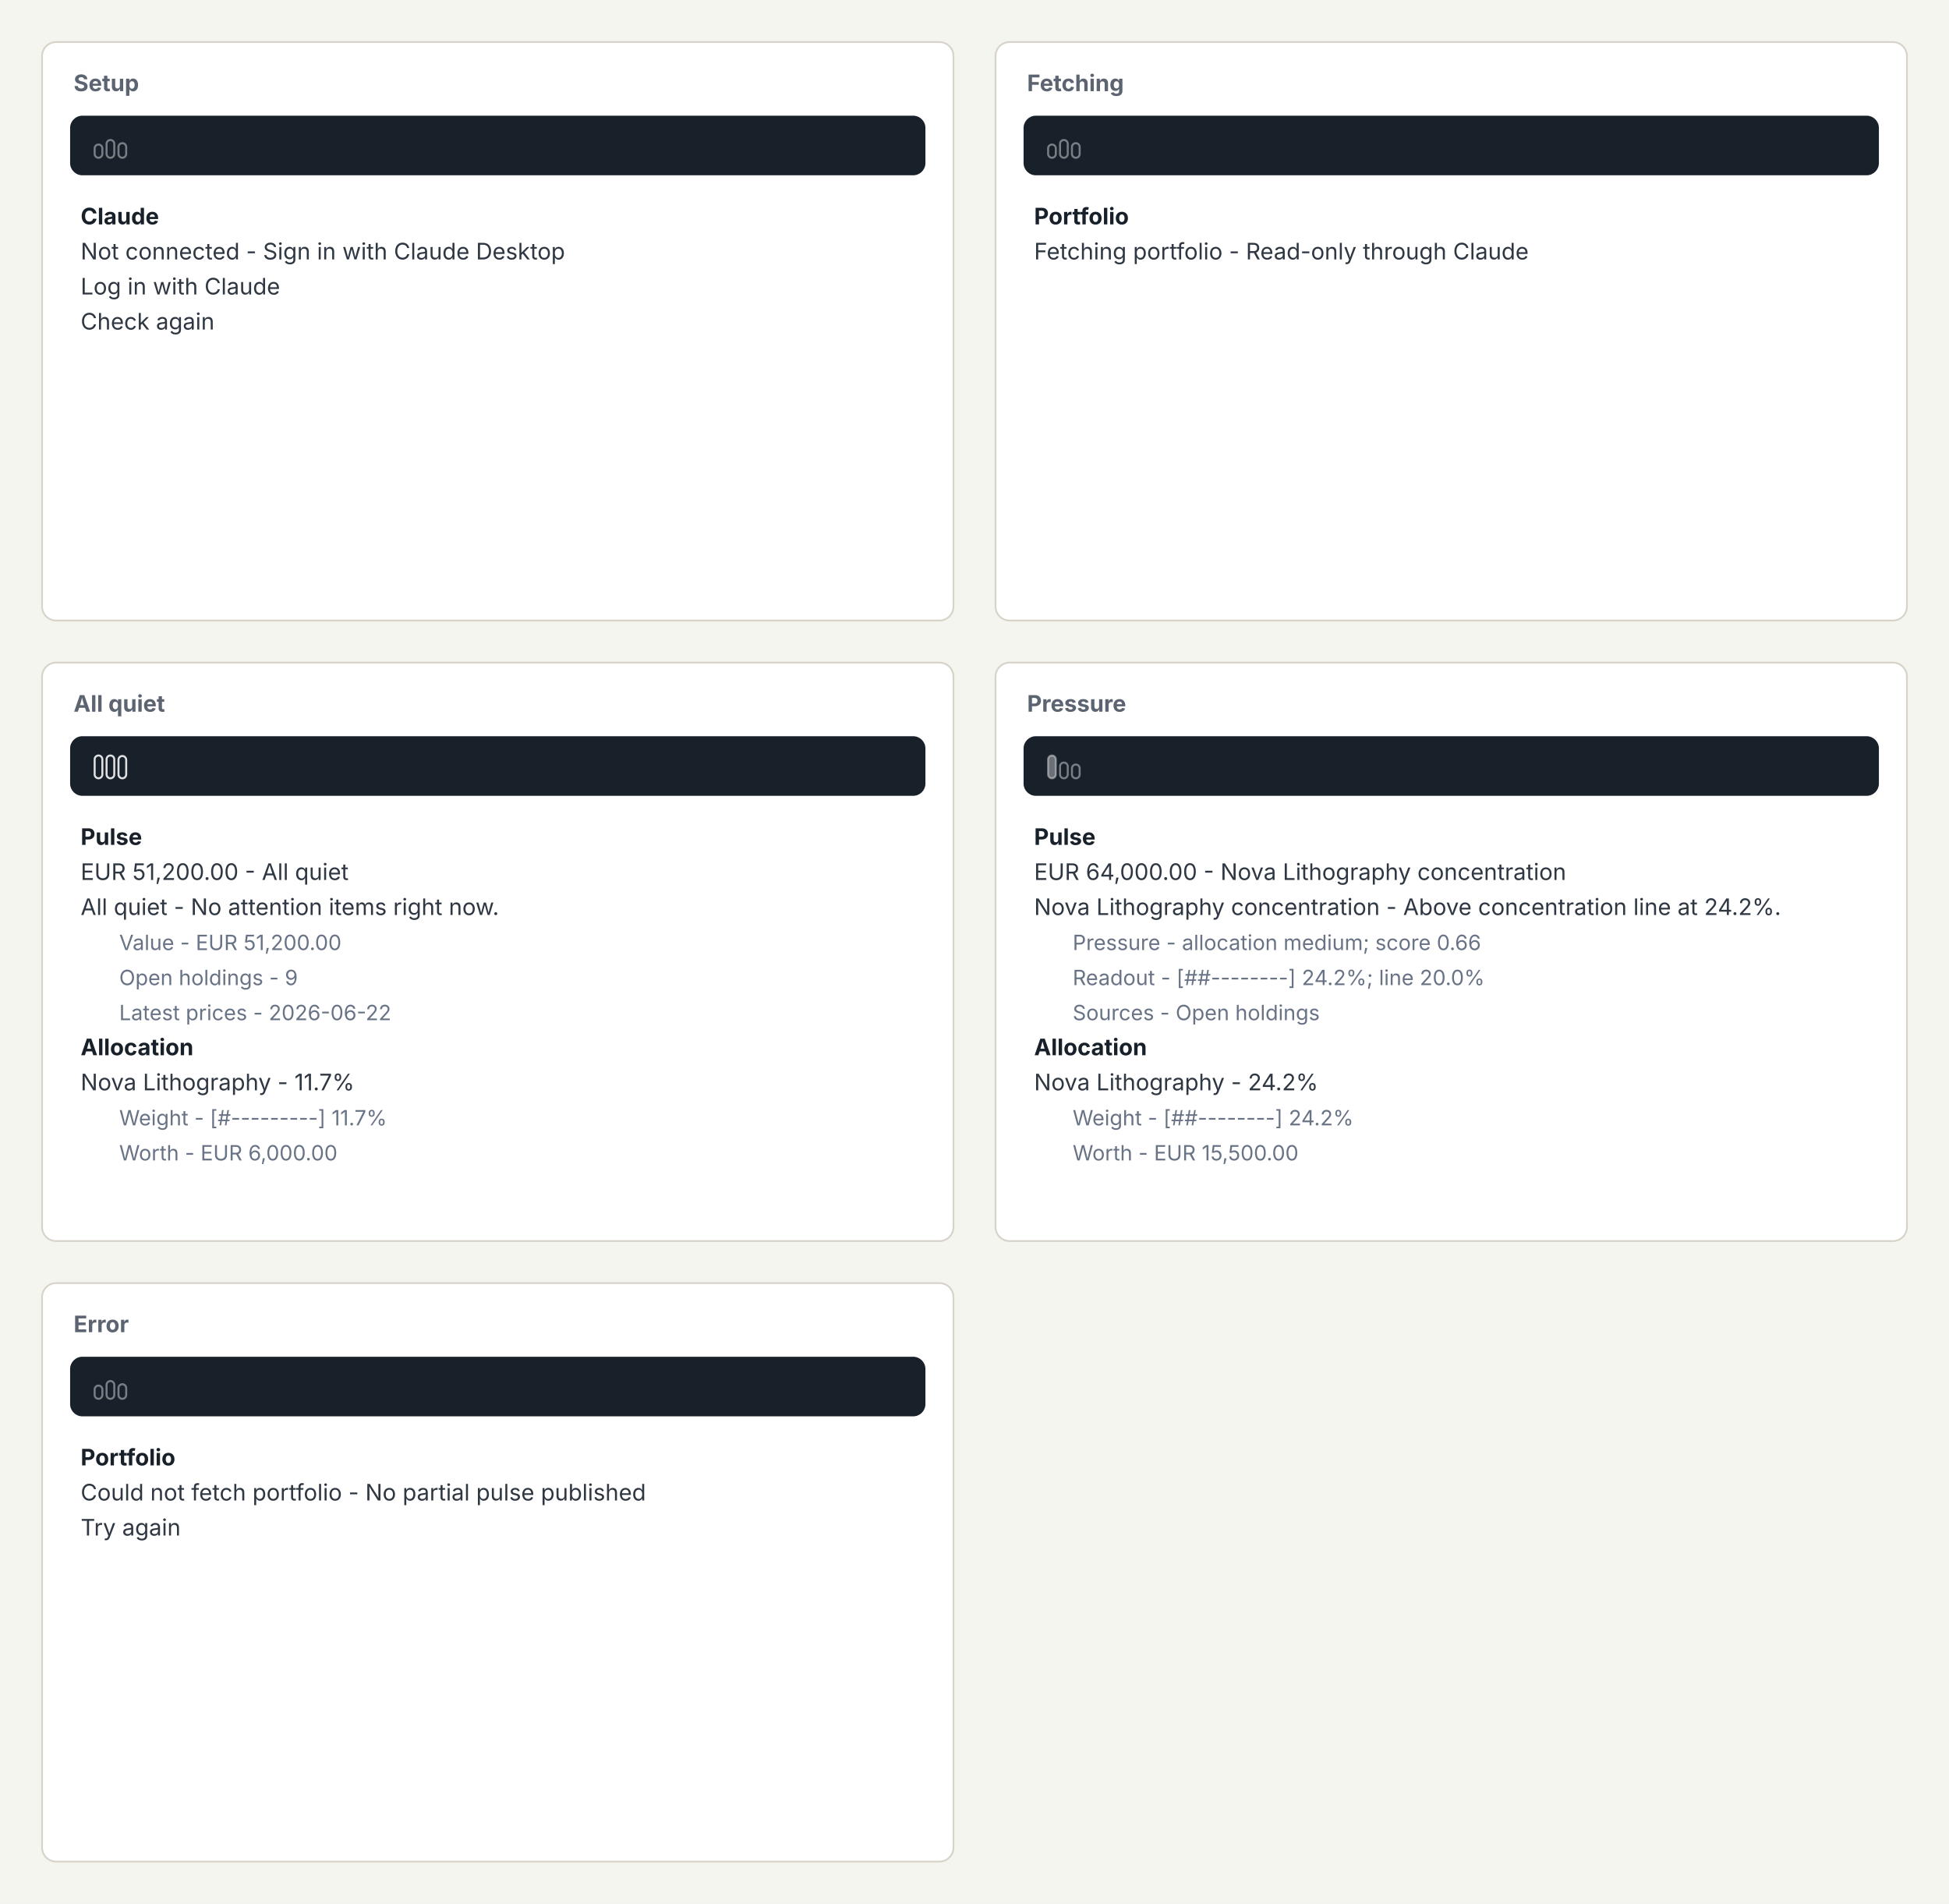
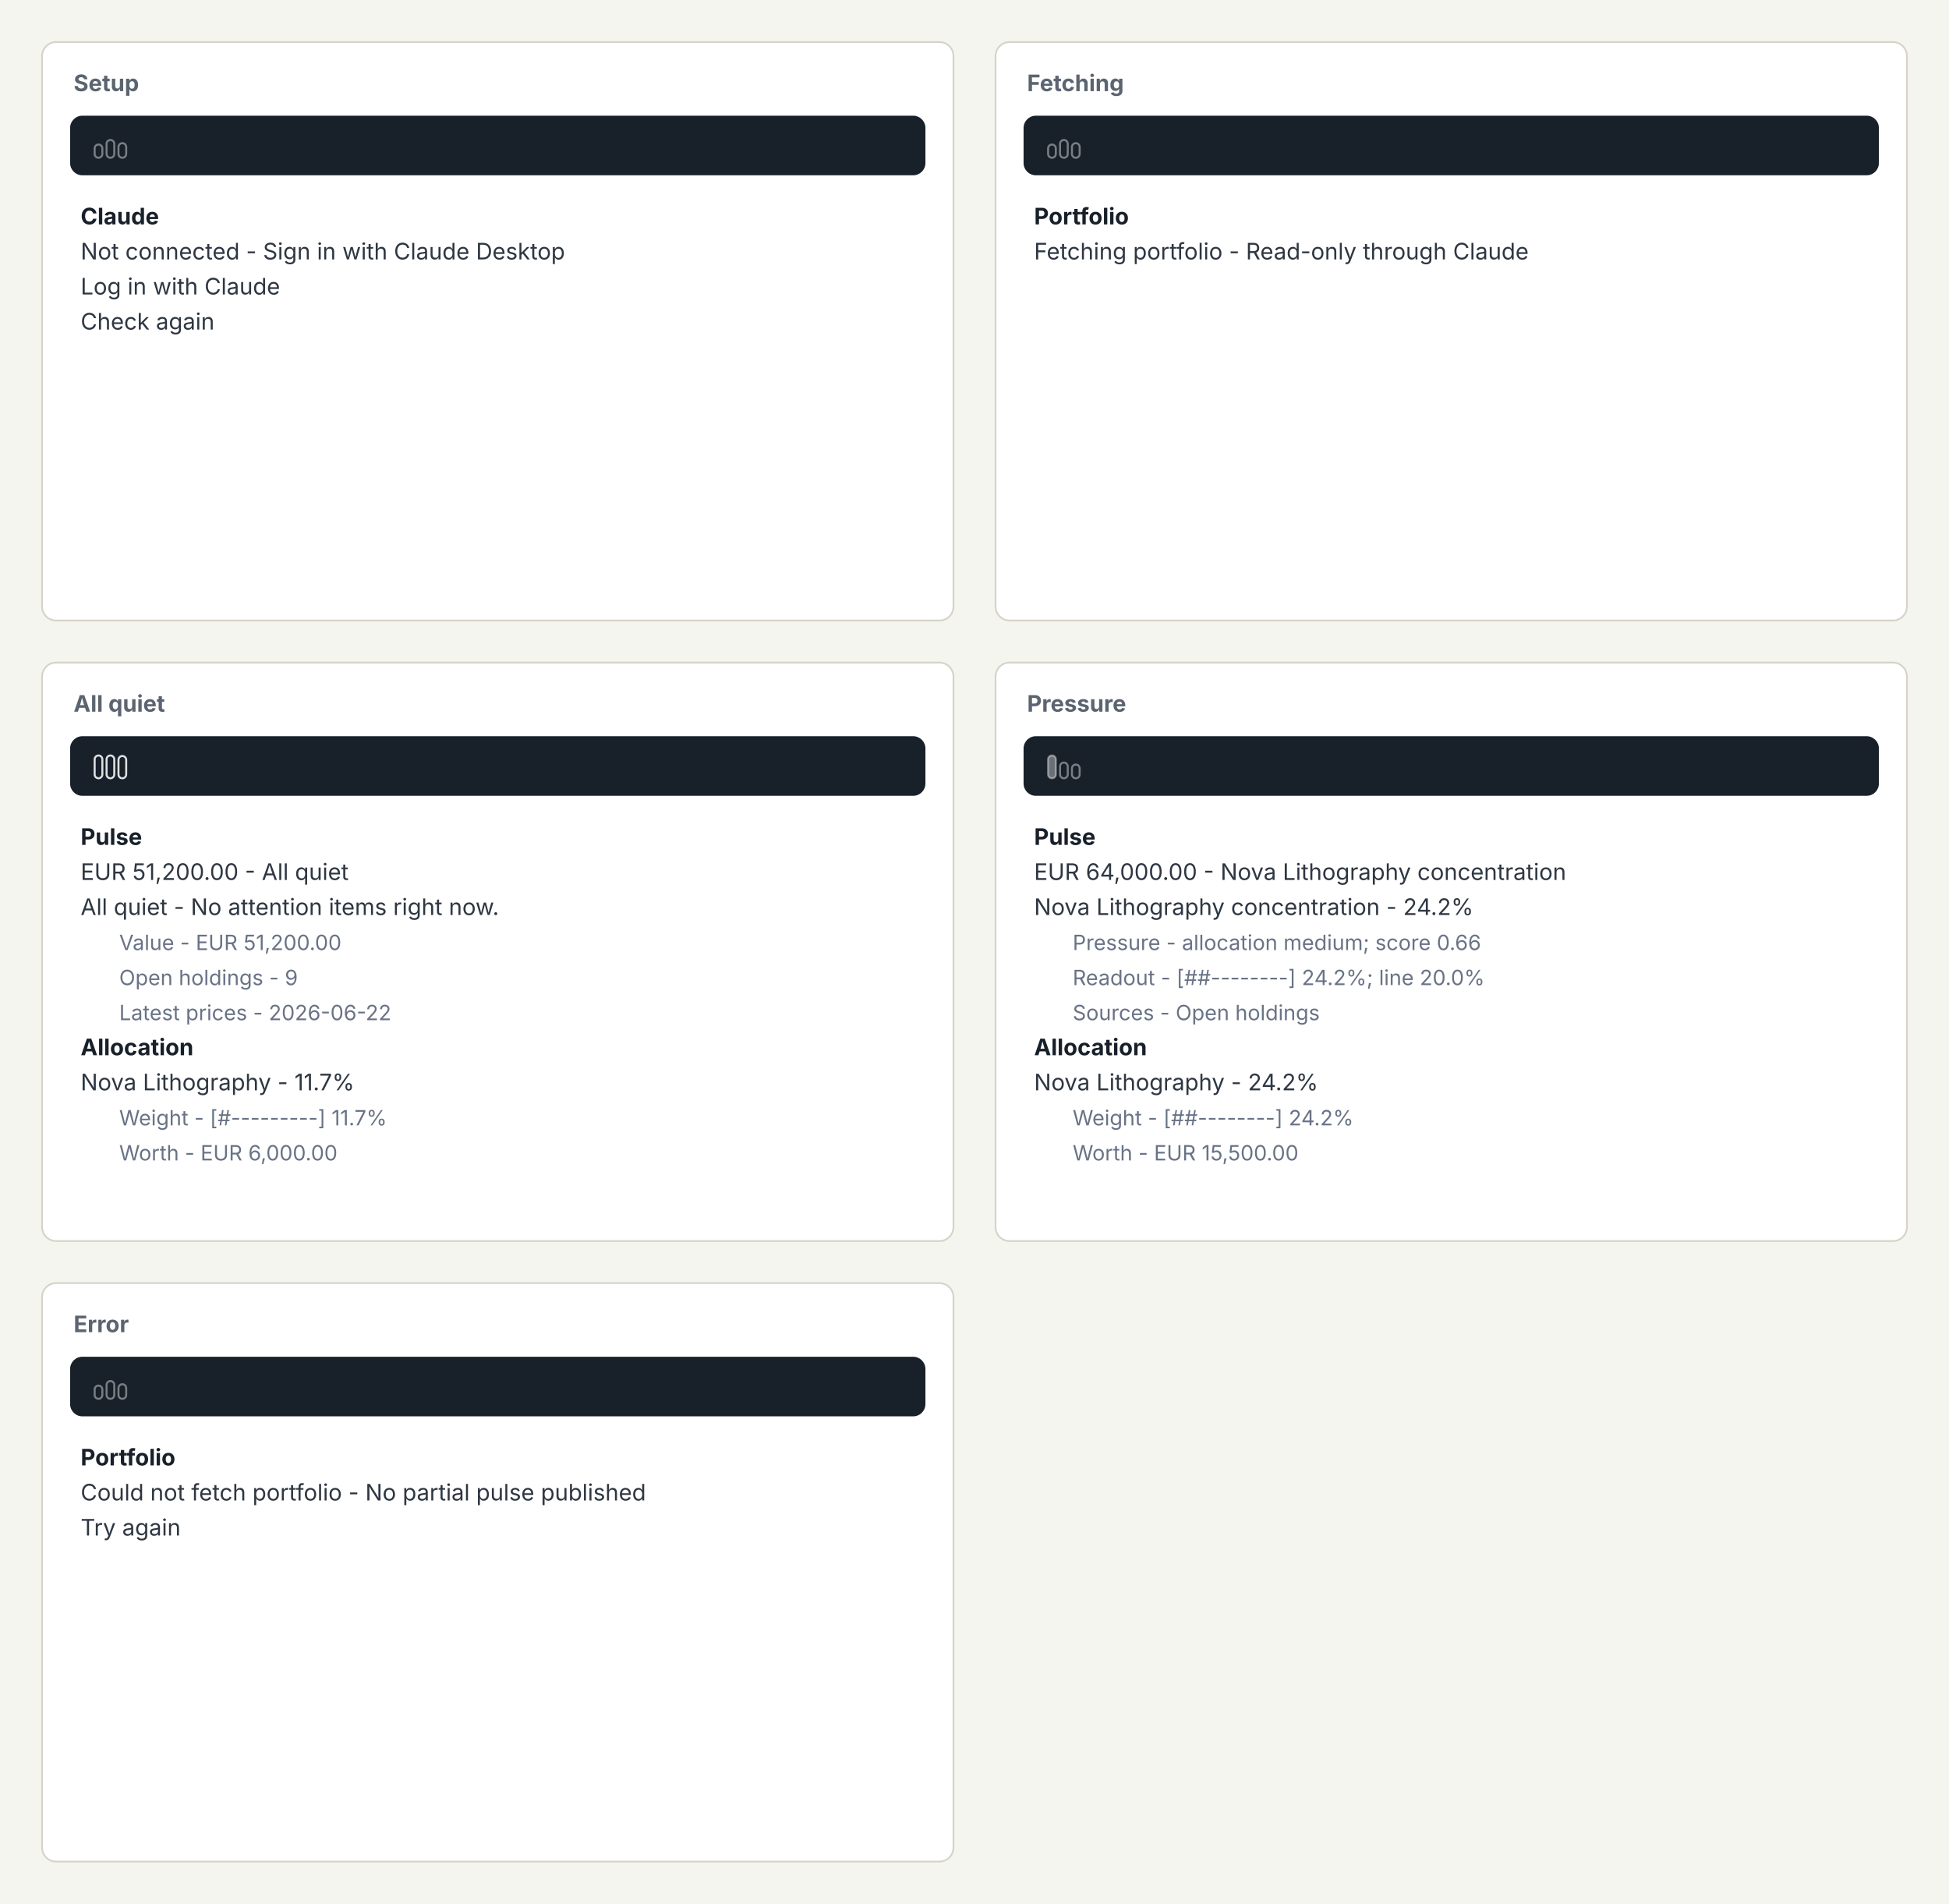
<svg xmlns="http://www.w3.org/2000/svg" width="1112" height="1086" viewBox="0 0 1112 1086">
  <rect width="100%" height="100%" fill="#f5f5f0" />
  <g>
    <rect x="24" y="24" width="520" height="330" rx="8" class="card" />
    <text x="42" y="52" class="label">Setup</text>
    <rect x="40" y="66" width="488" height="34" rx="7" class="status" />
    <g>
      <rect x="54.00" y="82.46" width="4.40" height="7.54" rx="2.20" fill="none" stroke="#ffffff" stroke-width="1.15" opacity="0.42" />
      <rect x="60.80" y="79.86" width="4.40" height="10.14" rx="2.20" fill="none" stroke="#ffffff" stroke-width="1.15" opacity="0.42" />
      <rect x="67.60" y="81.68" width="4.40" height="8.32" rx="2.20" fill="none" stroke="#ffffff" stroke-width="1.15" opacity="0.42" />
    </g>
    <text x="46" y="128" class="section">Claude</text>
    <text x="46" y="148" class="row">Not connected - Sign in with Claude Desktop</text>
    <text x="46" y="168" class="row">Log in with Claude</text>
    <text x="46" y="188" class="row">Check again</text>
  </g>
  <g>
    <rect x="568" y="24" width="520" height="330" rx="8" class="card" />
    <text x="586" y="52" class="label">Fetching</text>
    <rect x="584" y="66" width="488" height="34" rx="7" class="status" />
    <g>
      <rect x="598.00" y="82.46" width="4.40" height="7.54" rx="2.20" fill="none" stroke="#ffffff" stroke-width="1.15" opacity="0.42" />
      <rect x="604.80" y="79.86" width="4.40" height="10.14" rx="2.20" fill="none" stroke="#ffffff" stroke-width="1.15" opacity="0.42" />
      <rect x="611.60" y="81.68" width="4.40" height="8.32" rx="2.20" fill="none" stroke="#ffffff" stroke-width="1.15" opacity="0.42" />
    </g>
    <text x="590" y="128" class="section">Portfolio</text>
    <text x="590" y="148" class="row">Fetching portfolio - Read-only through Claude</text>
  </g>
  <g>
    <rect x="24" y="378" width="520" height="330" rx="8" class="card" />
    <text x="42" y="406" class="label">All quiet</text>
    <rect x="40" y="420" width="488" height="34" rx="7" class="status" />
    <g>
      <rect x="54.00" y="431.00" width="4.40" height="13.00" rx="2.20" fill="none" stroke="#ffffff" stroke-width="1.15" opacity="0.86" />
      <rect x="60.80" y="431.00" width="4.40" height="13.00" rx="2.20" fill="none" stroke="#ffffff" stroke-width="1.15" opacity="0.86" />
      <rect x="67.60" y="431.29" width="4.40" height="12.71" rx="2.20" fill="none" stroke="#ffffff" stroke-width="1.15" opacity="0.86" />
    </g>
    <text x="46" y="482" class="section">Pulse</text>
    <text x="46" y="502" class="row">EUR 51,200.00 - All quiet</text>
    <text x="46" y="522" class="row">All quiet - No attention items right now.</text>
    <text x="68" y="542" class="child">Value - EUR 51,200.00</text>
    <text x="68" y="562" class="child">Open holdings - 9</text>
    <text x="68" y="582" class="child">Latest prices - 2026-06-22</text>
    <text x="46" y="602" class="section">Allocation</text>
    <text x="46" y="622" class="row">Nova Lithography - 11.7%</text>
    <text x="68" y="642" class="child">Weight - [#---------] 11.7%</text>
    <text x="68" y="662" class="child">Worth - EUR 6,000.00</text>
  </g>
  <g>
    <rect x="568" y="378" width="520" height="330" rx="8" class="card" />
    <text x="586" y="406" class="label">Pressure</text>
    <rect x="584" y="420" width="488" height="34" rx="7" class="status" />
    <g>
      <rect x="598.00" y="431.00" width="4.40" height="13.00" rx="2.20" fill="#ffffff" opacity="0.36" />
      <rect x="598.00" y="431.00" width="4.40" height="13.00" rx="2.20" fill="none" stroke="#ffffff" stroke-width="1.15" opacity="0.42" />
      <rect x="604.80" y="435.03" width="4.40" height="8.97" rx="2.20" fill="none" stroke="#ffffff" stroke-width="1.15" opacity="0.42" />
      <rect x="611.60" y="436.17" width="4.40" height="7.83" rx="2.20" fill="none" stroke="#ffffff" stroke-width="1.15" opacity="0.42" />
    </g>
    <text x="590" y="482" class="section">Pulse</text>
    <text x="590" y="502" class="row">EUR 64,000.00 - Nova Lithography concentration</text>
-     <text x="590" y="522" class="row">Nova Lithography concentration - Above concentration line at 24.2%.</text>
+     <text x="590" y="522" class="row">Nova Lithography concentration - 24.2%</text>
    <text x="612" y="542" class="child">Pressure - allocation medium; score 0.66</text>
    <text x="612" y="562" class="child">Readout - [##--------] 24.2%; line 20.0%</text>
    <text x="612" y="582" class="child">Sources - Open holdings</text>
    <text x="590" y="602" class="section">Allocation</text>
    <text x="590" y="622" class="row">Nova Lithography - 24.2%</text>
    <text x="612" y="642" class="child">Weight - [##--------] 24.2%</text>
    <text x="612" y="662" class="child">Worth - EUR 15,500.00</text>
  </g>
  <g>
    <rect x="24" y="732" width="520" height="330" rx="8" class="card" />
    <text x="42" y="760" class="label">Error</text>
    <rect x="40" y="774" width="488" height="34" rx="7" class="status" />
    <g>
      <rect x="54.00" y="790.46" width="4.40" height="7.54" rx="2.20" fill="none" stroke="#ffffff" stroke-width="1.15" opacity="0.42" />
      <rect x="60.80" y="787.86" width="4.40" height="10.14" rx="2.20" fill="none" stroke="#ffffff" stroke-width="1.15" opacity="0.42" />
      <rect x="67.60" y="789.68" width="4.40" height="8.32" rx="2.20" fill="none" stroke="#ffffff" stroke-width="1.15" opacity="0.42" />
    </g>
    <text x="46" y="836" class="section">Portfolio</text>
    <text x="46" y="856" class="row">Could not fetch portfolio - No partial pulse published</text>
    <text x="46" y="876" class="row">Try again</text>
  </g>
  <style>
    .card { fill: #ffffff; stroke: #d7d3c8; }
    .status { fill: #18202a; }
    .label { font: 700 13px -apple-system, BlinkMacSystemFont, sans-serif; fill: #5b6470; }
    .section { font: 700 13px -apple-system, BlinkMacSystemFont, sans-serif; fill: #18202a; }
    .row { font: 13px -apple-system, BlinkMacSystemFont, sans-serif; fill: #2e3742; }
    .child { font: 12px -apple-system, BlinkMacSystemFont, sans-serif; fill: #697386; }
  </style>
</svg>
